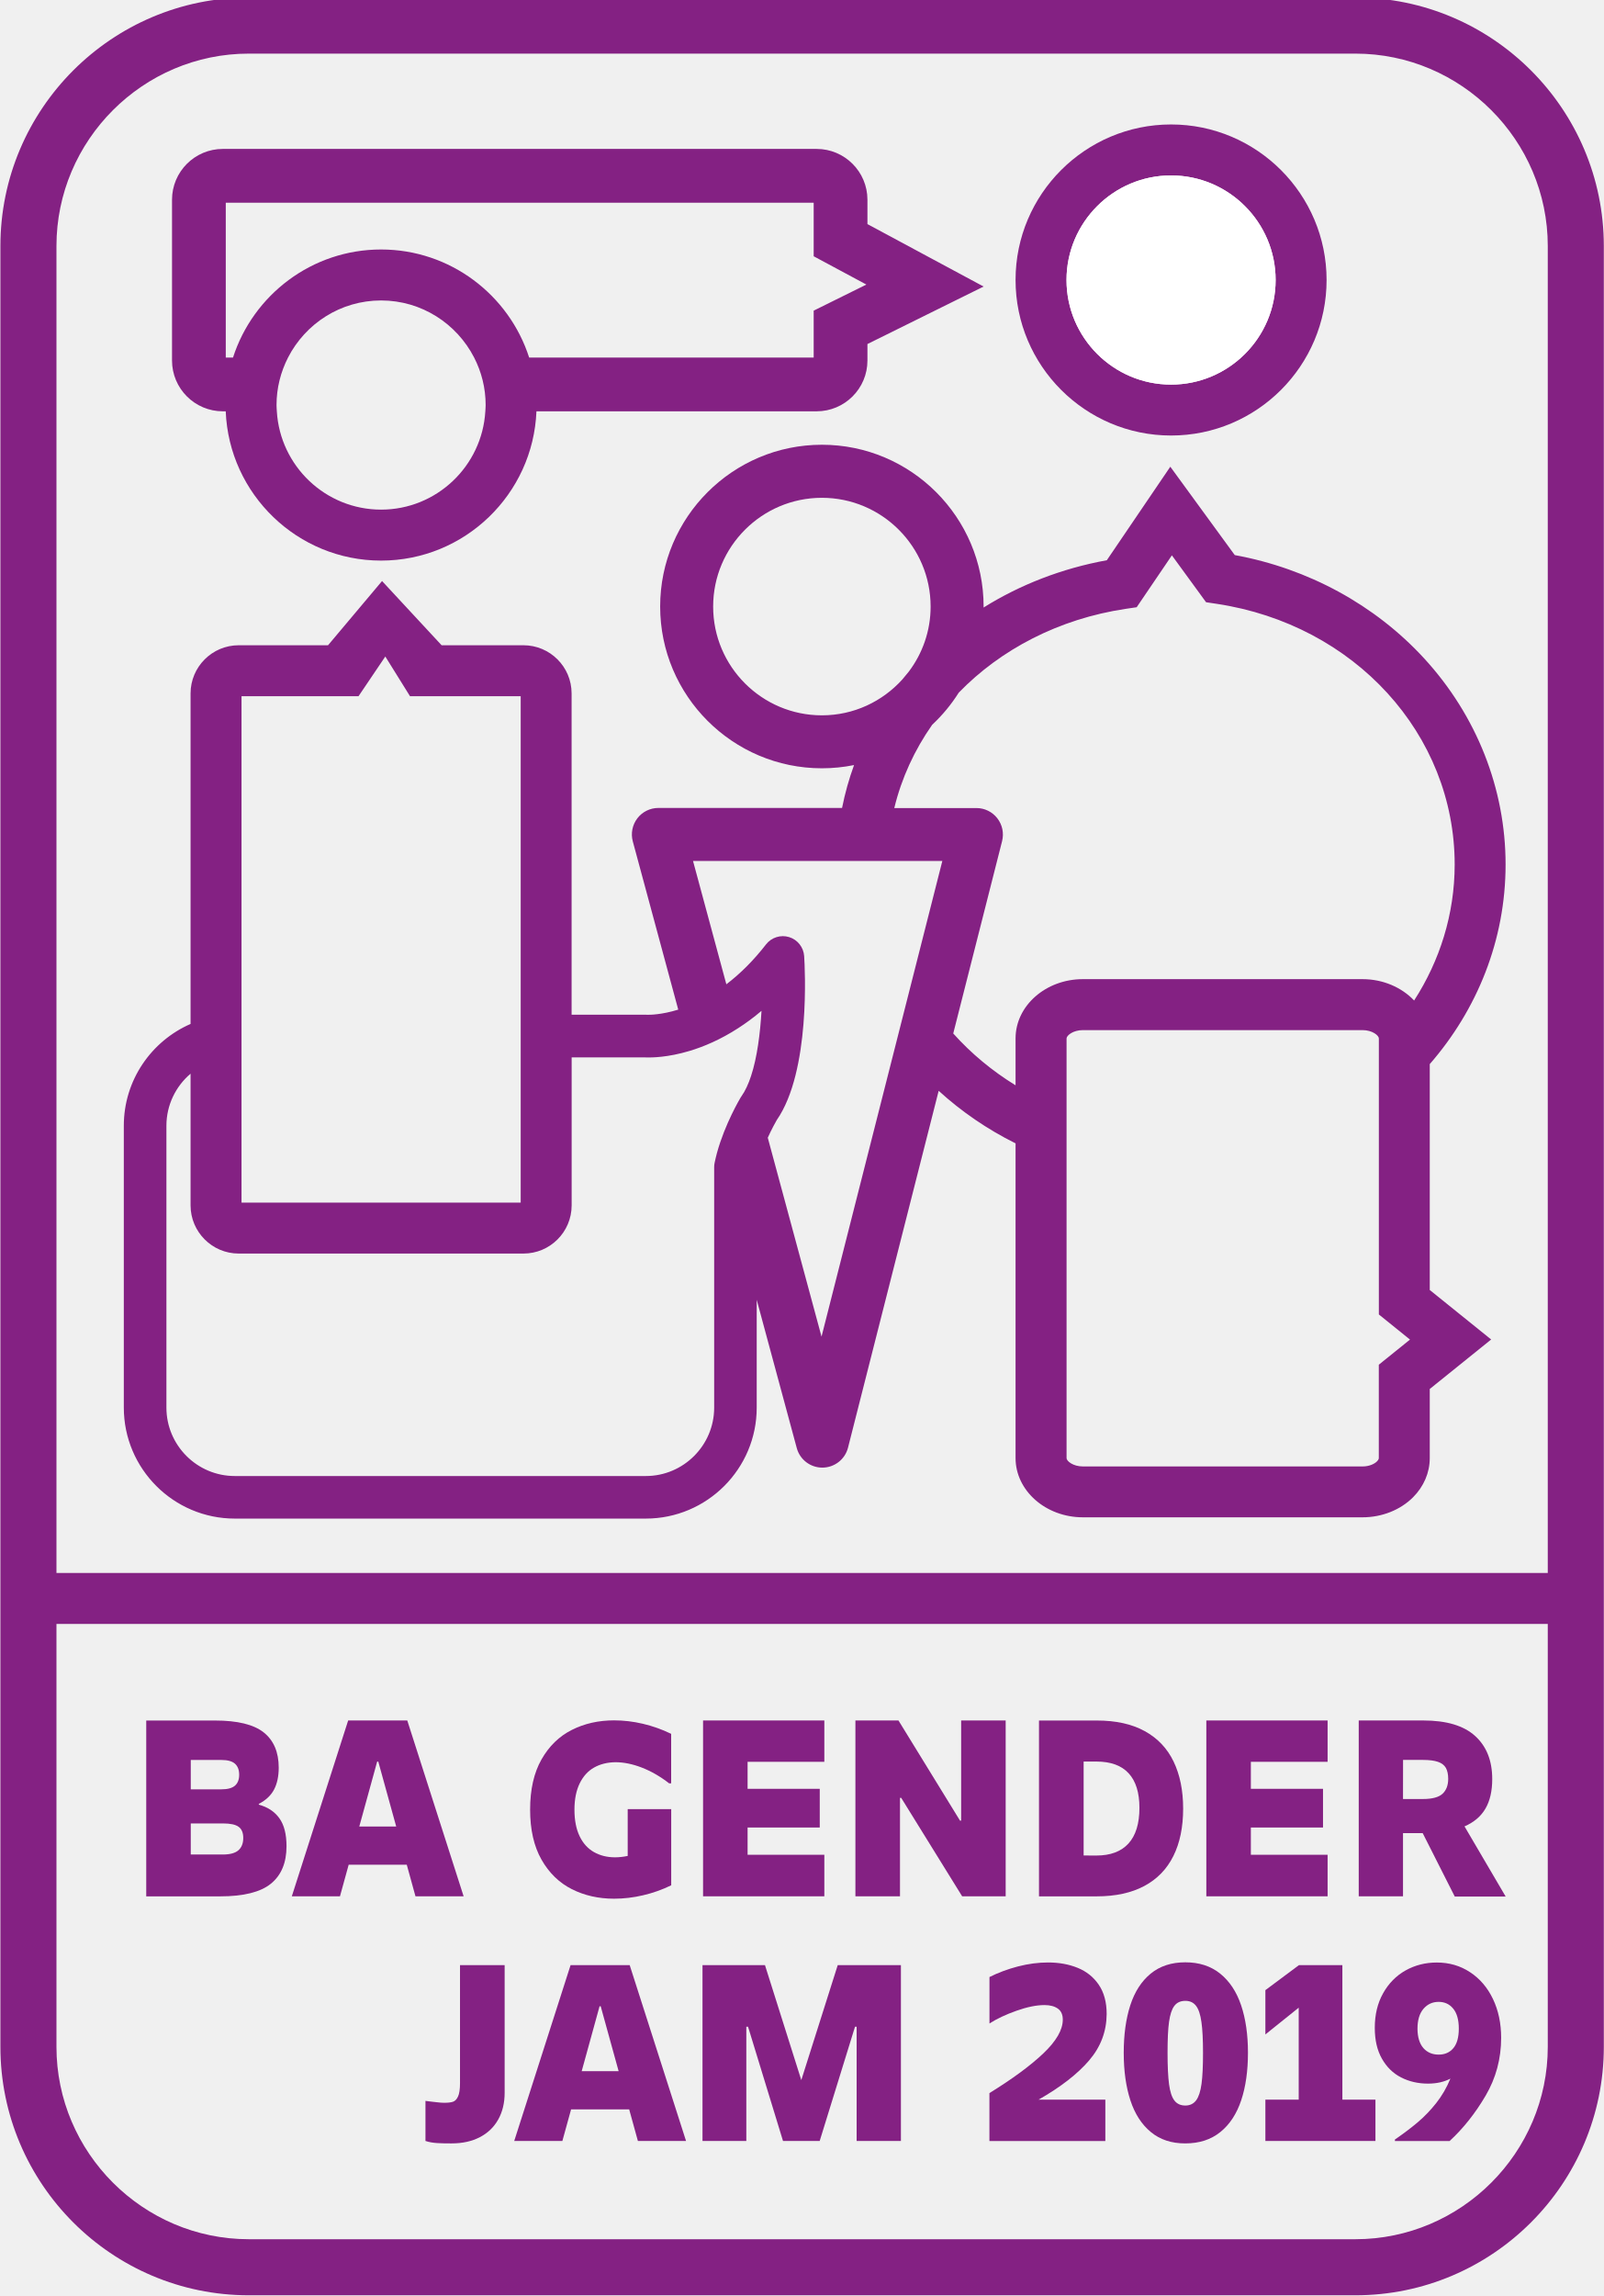
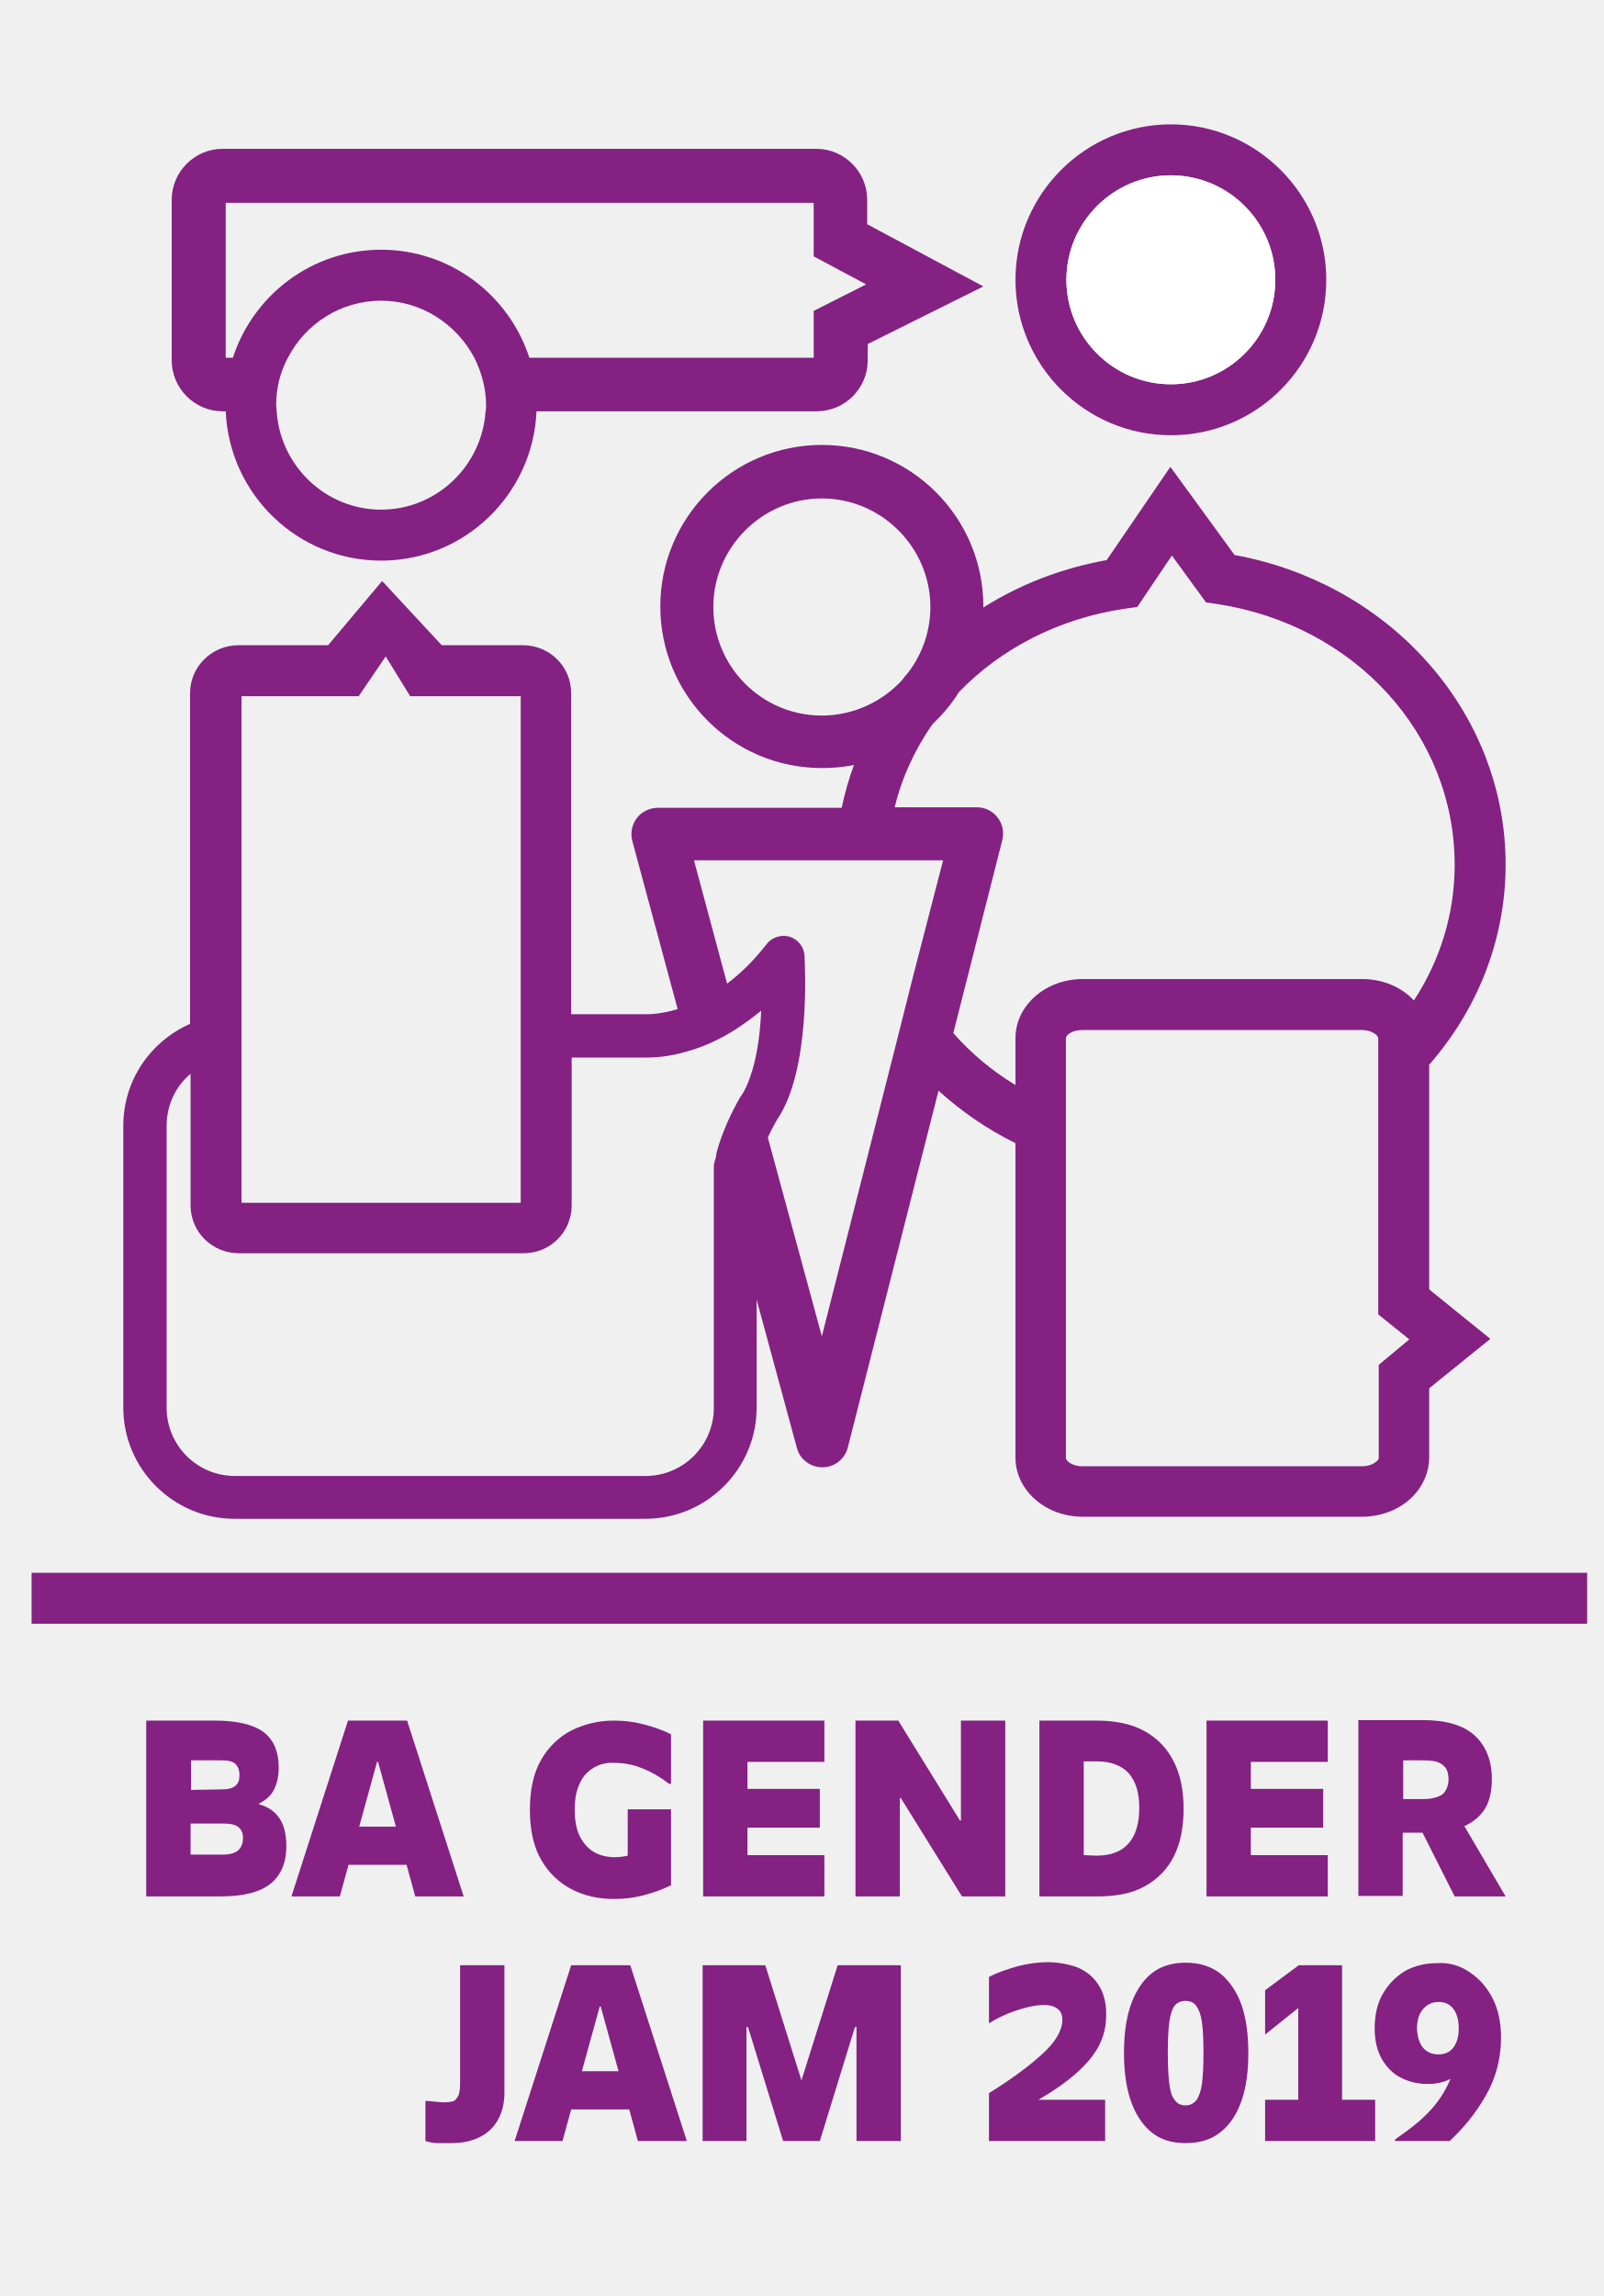
- <svg xmlns="http://www.w3.org/2000/svg" version="1.1" id="Capa_1" x="0px" y="0px" viewBox="0 0 314.78 450.48" style="enable-background:new 0 0 314.78 450.48;" xml:space="preserve">
+ <svg xmlns="http://www.w3.org/2000/svg" version="1.1" id="Capa_1" x="0px" y="0px" viewBox="0 0 314.8 450.5" style="enable-background:new 0 0 314.8 450.5;" xml:space="preserve">
  <style type="text/css">
- 	.st0{fill:#842183;}
- 	.st1{fill:none;stroke:#842183;stroke-width:10;stroke-miterlimit:10;}
+ 	.st0{fill:none;stroke:#842183;stroke-width:10;stroke-miterlimit:10;}
+ 	.st1{fill:#842183;}
	.st2{fill:#FFFFFF;}
	.st3{fill:none;}
</style>
+   <line class="st0" x1="6.2" y1="313.6" x2="311.5" y2="313.6" />
  <g>
-     <path class="st0" d="M266.01,10.52c20.76,0,37.75,16.99,37.75,37.75v353.32c0,20.76-16.99,37.75-37.75,37.75H48.83   c-20.76,0-37.75-16.99-37.75-37.75V48.27c0-20.76,16.99-37.75,37.75-37.75H266.01 M266.01-0.48H48.83   c-26.88,0-48.75,21.87-48.75,48.75v353.32c0,26.88,21.87,48.75,48.75,48.75h217.18c26.88,0,48.75-21.87,48.75-48.75V48.27   C314.75,21.39,292.89-0.48,266.01-0.48L266.01-0.48z" />
-   </g>
-   <line class="st1" x1="6.2" y1="313.62" x2="311.54" y2="313.62" />
-   <g>
-     <path class="st0" d="M28.7,337.57h13.5c4.41,0,7.6,0.78,9.56,2.34c1.96,1.56,2.94,3.87,2.94,6.91c0,1.71-0.31,3.14-0.92,4.3   c-0.61,1.16-1.61,2.09-2.99,2.81v0.15c1.76,0.47,3.1,1.36,4.04,2.67c0.94,1.31,1.4,3.14,1.4,5.48c0,3.24-1.02,5.69-3.06,7.35   s-5.37,2.49-9.97,2.49H28.7V337.57z M43.45,351.07c1.22,0,2.11-0.24,2.66-0.72s0.83-1.19,0.83-2.14c0-0.96-0.28-1.68-0.83-2.17   c-0.55-0.49-1.44-0.73-2.66-0.73h-6.01v5.76L43.45,351.07L43.45,351.07z M43.74,363.86c1.4,0,2.42-0.28,3.05-0.83   c0.63-0.55,0.95-1.36,0.95-2.42c0-1.01-0.3-1.74-0.9-2.18c-0.6-0.45-1.64-0.67-3.1-0.67h-6.3v6.1H43.74z" />
-     <path class="st0" d="M81.54,372.06l-1.71-6.2h-11.4l-1.71,6.2h-9.45l11.06-34.5h11.6l11.06,34.5H81.54z M70.51,358.37h7.25   l-3.52-12.74h-0.22L70.51,358.37z" />
-     <path class="st0" d="M116.6,346.79c-1.21,0.68-2.15,1.72-2.83,3.11c-0.68,1.39-1.03,3.11-1.03,5.16c0,2.07,0.34,3.8,1.01,5.2   c0.67,1.4,1.61,2.44,2.81,3.12s2.58,1.03,4.14,1.03c0.76,0,1.59-0.09,2.49-0.27v-9.18h8.54v14.94c-1.77,0.86-3.62,1.52-5.53,1.96   c-1.91,0.45-3.81,0.67-5.68,0.67c-3.04,0-5.81-0.62-8.29-1.87s-4.47-3.18-5.96-5.8s-2.23-5.89-2.23-9.81   c0-3.94,0.74-7.22,2.23-9.84c1.49-2.62,3.47-4.55,5.96-5.8c2.48-1.25,5.24-1.87,8.29-1.87c1.87,0,3.76,0.22,5.66,0.67   s3.75,1.1,5.54,1.97v9.72h-0.39c-1.77-1.37-3.57-2.4-5.38-3.1c-1.82-0.7-3.54-1.05-5.16-1.05   C119.21,345.77,117.81,346.11,116.6,346.79z" />
-     <path class="st0" d="M137.98,372.06v-34.5h23.8v8.11h-15.06v5.3h14.16v7.59h-14.16v5.35h15.06v8.15L137.98,372.06L137.98,372.06z" />
-     <path class="st0" d="M167.88,372.06v-34.5h8.45l12.08,19.65h0.22v-19.65h8.74v34.5h-8.54l-11.96-19.31h-0.24v19.31H167.88z" />
-     <path class="st0" d="M203.91,337.57h11.35c3.74,0,6.88,0.69,9.4,2.08c2.52,1.38,4.41,3.37,5.66,5.96s1.88,5.67,1.88,9.25   c0,3.63-0.64,6.73-1.92,9.3c-1.28,2.57-3.18,4.53-5.71,5.88c-2.53,1.35-5.65,2.03-9.36,2.03h-11.3V337.57z M215.17,364.06   c2.77,0,4.87-0.79,6.3-2.36c1.43-1.57,2.15-3.9,2.15-7c0-2.98-0.7-5.24-2.11-6.77c-1.41-1.54-3.52-2.31-6.33-2.31h-2.51v18.43   L215.17,364.06L215.17,364.06z" />
-     <path class="st0" d="M236.75,372.06v-34.5h23.8v8.11h-15.06v5.3h14.16v7.59h-14.16v5.35h15.06v8.15L236.75,372.06L236.75,372.06z" />
-     <path class="st0" d="M285.51,372.11l-6.3-12.45h-3.86v12.4h-8.69v-34.5h12.65c4.56,0,7.96,1.01,10.19,3.04   c2.24,2.03,3.36,4.85,3.36,8.46c0,2.33-0.44,4.26-1.33,5.79c-0.89,1.53-2.26,2.69-4.11,3.49l8.08,13.77L285.51,372.11   L285.51,372.11z M275.35,352.97h3.91c1.84,0,3.12-0.35,3.86-1.04c0.73-0.69,1.1-1.66,1.1-2.92c0-0.89-0.16-1.61-0.46-2.15   c-0.31-0.54-0.82-0.93-1.54-1.18s-1.7-0.38-2.95-0.38h-3.91L275.35,352.97L275.35,352.97z" />
-     <path class="st0" d="M85.88,420.48c-0.92-0.05-1.71-0.19-2.38-0.42v-7.86l1.2,0.15c0.16,0.02,0.52,0.06,1.07,0.12   c0.55,0.07,1.02,0.1,1.39,0.1c0.75,0,1.33-0.06,1.73-0.2c0.41-0.13,0.74-0.47,1-1.03c0.26-0.55,0.39-1.43,0.39-2.64v-23.14h8.76   v25.05c0,1.99-0.42,3.73-1.25,5.22c-0.83,1.5-2.03,2.66-3.6,3.48s-3.42,1.23-5.55,1.23C87.72,420.55,86.8,420.53,85.88,420.48z" />
-     <path class="st0" d="M125.19,420.06l-1.71-6.2h-11.4l-1.71,6.2h-9.45l11.06-34.5h11.6l11.06,34.5H125.19z M114.16,406.37h7.25   l-3.52-12.74h-0.22L114.16,406.37z" />
-     <path class="st0" d="M137.87,420.06v-34.5h12.26l7.13,22.56l7.15-22.56h12.4v34.5h-8.69v-22.41h-0.32l-6.93,22.41h-7.2l-6.86-22.41   h-0.34v22.41H137.87z" />
-     <path class="st0" d="M213.74,404.27c-2.29,2.67-5.6,5.23-9.92,7.69h13.11v8.11h-22.75v-9.4c4.49-2.77,8.02-5.36,10.57-7.78   c2.55-2.42,3.83-4.63,3.83-6.63c0-0.98-0.32-1.7-0.96-2.16s-1.52-0.7-2.62-0.7c-1.58,0-3.41,0.37-5.5,1.11s-3.86,1.57-5.31,2.5   v-9.11c1.71-0.86,3.57-1.55,5.59-2.08c2.02-0.52,3.99-0.78,5.91-0.78c2.13,0,4.07,0.35,5.8,1.05c1.73,0.7,3.12,1.81,4.15,3.32   s1.55,3.43,1.55,5.74C217.17,398.56,216.03,401.6,213.74,404.27z" />
-     <path class="st0" d="M225.87,418.32c-1.81-1.49-3.15-3.56-4.02-6.22c-0.87-2.66-1.31-5.77-1.31-9.34s0.43-6.67,1.29-9.33   c0.86-2.65,2.2-4.72,4-6.2c1.81-1.48,4.07-2.22,6.79-2.22c2.73,0,5.02,0.74,6.86,2.23c1.84,1.49,3.21,3.56,4.1,6.21   s1.34,5.75,1.34,9.3c0,3.56-0.44,6.68-1.33,9.34s-2.25,4.74-4.09,6.22c-1.84,1.49-4.13,2.23-6.88,2.23   C229.93,420.55,227.68,419.81,225.87,418.32z M234.76,412.08c0.5-0.68,0.85-1.76,1.05-3.24c0.2-1.47,0.29-3.5,0.29-6.09   c0-2.55-0.1-4.56-0.31-6.02c-0.2-1.46-0.55-2.51-1.05-3.17s-1.2-0.99-2.11-0.99c-0.94,0-1.66,0.33-2.16,0.99s-0.84,1.71-1.04,3.14   c-0.2,1.43-0.29,3.45-0.29,6.05c0,2.64,0.1,4.69,0.29,6.17c0.2,1.47,0.54,2.54,1.05,3.2c0.5,0.66,1.22,0.99,2.15,0.99   C233.54,413.11,234.25,412.76,234.76,412.08z" />
-     <path class="st0" d="M248.34,420.06v-8.11h6.54v-18.04l-6.54,5.25v-8.69l6.59-4.91h8.52v26.39h6.49v8.11H248.34z" />
-     <path class="st0" d="M288.51,386.95c1.92,1.26,3.42,3.01,4.49,5.25c1.07,2.24,1.61,4.78,1.61,7.63c0,4.1-1.02,7.89-3.05,11.35   c-2.04,3.47-4.39,6.43-7.06,8.89h-10.74v-0.29c1.74-1.2,3.25-2.34,4.52-3.42s2.47-2.32,3.59-3.74s2.05-3.01,2.78-4.79   c-1.24,0.65-2.7,0.98-4.39,0.98c-1.95,0-3.72-0.41-5.3-1.22s-2.83-2.04-3.76-3.69c-0.93-1.64-1.39-3.65-1.39-6.03   c0-2.59,0.54-4.85,1.64-6.8c1.09-1.94,2.56-3.43,4.41-4.47c1.85-1.03,3.89-1.55,6.12-1.55   C284.41,385.05,286.59,385.68,288.51,386.95z M279.34,401.83c0.76,0.86,1.76,1.29,3.01,1.29c1.22,0,2.18-0.43,2.89-1.28   c0.71-0.86,1.06-2.13,1.06-3.82c0-1.71-0.36-3.01-1.09-3.91c-0.72-0.89-1.68-1.34-2.87-1.34c-1.21,0-2.2,0.46-2.98,1.37   s-1.17,2.22-1.17,3.93C278.21,399.71,278.59,400.96,279.34,401.83z" />
+     <path class="st1" d="M28.7,337.6h13.5c4.4,0,7.6,0.8,9.6,2.3c2,1.6,2.9,3.9,2.9,6.9c0,1.7-0.3,3.1-0.9,4.3c-0.6,1.2-1.6,2.1-3,2.8   v0.1c1.8,0.5,3.1,1.4,4,2.7c0.9,1.3,1.4,3.1,1.4,5.5c0,3.2-1,5.7-3.1,7.4s-5.4,2.5-10,2.5H28.7V337.6z M43.5,351.1   c1.2,0,2.1-0.2,2.7-0.7s0.8-1.2,0.8-2.1c0-1-0.3-1.7-0.8-2.2c-0.5-0.5-1.4-0.7-2.7-0.7h-6v5.8L43.5,351.1L43.5,351.1z M43.7,363.9   c1.4,0,2.4-0.3,3-0.8c0.6-0.5,1-1.4,1-2.4c0-1-0.3-1.7-0.9-2.2c-0.6-0.5-1.6-0.7-3.1-0.7h-6.3v6.1H43.7z" />
+     <path class="st1" d="M81.5,372.1l-1.7-6.2H68.4l-1.7,6.2h-9.5l11.1-34.5h11.6L91,372.1H81.5z M70.5,358.4h7.2l-3.5-12.7H74   L70.5,358.4z" />
+     <path class="st1" d="M116.6,346.8c-1.2,0.7-2.2,1.7-2.8,3.1c-0.7,1.4-1,3.1-1,5.2c0,2.1,0.3,3.8,1,5.2c0.7,1.4,1.6,2.4,2.8,3.1   s2.6,1,4.1,1c0.8,0,1.6-0.1,2.5-0.3V355h8.5v14.9c-1.8,0.9-3.6,1.5-5.5,2c-1.9,0.5-3.8,0.7-5.7,0.7c-3,0-5.8-0.6-8.3-1.9   s-4.5-3.2-6-5.8s-2.2-5.9-2.2-9.8c0-3.9,0.7-7.2,2.2-9.8c1.5-2.6,3.5-4.5,6-5.8c2.5-1.2,5.2-1.9,8.3-1.9c1.9,0,3.8,0.2,5.7,0.7   s3.8,1.1,5.5,2v9.7h-0.4c-1.8-1.4-3.6-2.4-5.4-3.1c-1.8-0.7-3.5-1-5.2-1C119.2,345.8,117.8,346.1,116.6,346.8z" />
+     <path class="st1" d="M138,372.1v-34.5h23.8v8.1h-15.1v5.3h14.2v7.6h-14.2v5.4h15.1v8.1L138,372.1L138,372.1z" />
+     <path class="st1" d="M167.9,372.1v-34.5h8.4l12.1,19.6h0.2v-19.6h8.7v34.5h-8.5l-12-19.3h-0.2v19.3H167.9z" />
+     <path class="st1" d="M203.9,337.6h11.4c3.7,0,6.9,0.7,9.4,2.1c2.5,1.4,4.4,3.4,5.7,6s1.9,5.7,1.9,9.2c0,3.6-0.6,6.7-1.9,9.3   c-1.3,2.6-3.2,4.5-5.7,5.9c-2.5,1.4-5.6,2-9.4,2h-11.3V337.6z M215.2,364.1c2.8,0,4.9-0.8,6.3-2.4c1.4-1.6,2.1-3.9,2.1-7   c0-3-0.7-5.2-2.1-6.8c-1.4-1.5-3.5-2.3-6.3-2.3h-2.5v18.4L215.2,364.1L215.2,364.1z" />
+     <path class="st1" d="M236.8,372.1v-34.5h23.8v8.1h-15.1v5.3h14.2v7.6h-14.2v5.4h15.1v8.1L236.8,372.1L236.8,372.1z" />
+     <path class="st1" d="M285.5,372.1l-6.3-12.5h-3.9v12.4h-8.7v-34.5h12.6c4.6,0,8,1,10.2,3c2.2,2,3.4,4.9,3.4,8.5   c0,2.3-0.4,4.3-1.3,5.8c-0.9,1.5-2.3,2.7-4.1,3.5l8.1,13.8L285.5,372.1L285.5,372.1z M275.4,353h3.9c1.8,0,3.1-0.4,3.9-1   c0.7-0.7,1.1-1.7,1.1-2.9c0-0.9-0.2-1.6-0.5-2.1c-0.3-0.5-0.8-0.9-1.5-1.2s-1.7-0.4-3-0.4h-3.9L275.4,353L275.4,353z" />
+     <path class="st1" d="M85.9,420.5c-0.9,0-1.7-0.2-2.4-0.4v-7.9l1.2,0.1c0.2,0,0.5,0.1,1.1,0.1c0.6,0.1,1,0.1,1.4,0.1   c0.8,0,1.3-0.1,1.7-0.2c0.4-0.1,0.7-0.5,1-1c0.3-0.5,0.4-1.4,0.4-2.6v-23.1H99v25c0,2-0.4,3.7-1.2,5.2c-0.8,1.5-2,2.7-3.6,3.5   s-3.4,1.2-5.6,1.2C87.7,420.5,86.8,420.5,85.9,420.5z" />
+     <path class="st1" d="M125.2,420.1l-1.7-6.2h-11.4l-1.7,6.2h-9.4l11.1-34.5h11.6l11.1,34.5H125.2z M114.2,406.4h7.2l-3.5-12.7h-0.2   L114.2,406.4z" />
+     <path class="st1" d="M137.9,420.1v-34.5h12.3l7.1,22.6l7.1-22.6h12.4v34.5h-8.7v-22.4h-0.3l-6.9,22.4h-7.2l-6.9-22.4h-0.3v22.4   H137.9z" />
+     <path class="st1" d="M213.7,404.3c-2.3,2.7-5.6,5.2-9.9,7.7h13.1v8.1h-22.8v-9.4c4.5-2.8,8-5.4,10.6-7.8c2.6-2.4,3.8-4.6,3.8-6.6   c0-1-0.3-1.7-1-2.2s-1.5-0.7-2.6-0.7c-1.6,0-3.4,0.4-5.5,1.1s-3.9,1.6-5.3,2.5v-9.1c1.7-0.9,3.6-1.5,5.6-2.1c2-0.5,4-0.8,5.9-0.8   c2.1,0,4.1,0.4,5.8,1c1.7,0.7,3.1,1.8,4.1,3.3s1.6,3.4,1.6,5.7C217.2,398.6,216,401.6,213.7,404.3z" />
+     <path class="st1" d="M225.9,418.3c-1.8-1.5-3.1-3.6-4-6.2c-0.9-2.7-1.3-5.8-1.3-9.3s0.4-6.7,1.3-9.3c0.9-2.6,2.2-4.7,4-6.2   c1.8-1.5,4.1-2.2,6.8-2.2c2.7,0,5,0.7,6.9,2.2c1.8,1.5,3.2,3.6,4.1,6.2s1.3,5.8,1.3,9.3c0,3.6-0.4,6.7-1.3,9.3s-2.2,4.7-4.1,6.2   c-1.8,1.5-4.1,2.2-6.9,2.2C229.9,420.5,227.7,419.8,225.9,418.3z M234.8,412.1c0.5-0.7,0.9-1.8,1.1-3.2c0.2-1.5,0.3-3.5,0.3-6.1   c0-2.5-0.1-4.6-0.3-6c-0.2-1.5-0.6-2.5-1.1-3.2s-1.2-1-2.1-1c-0.9,0-1.7,0.3-2.2,1s-0.8,1.7-1,3.1c-0.2,1.4-0.3,3.5-0.3,6   c0,2.6,0.1,4.7,0.3,6.2c0.2,1.5,0.5,2.5,1.1,3.2c0.5,0.7,1.2,1,2.1,1C233.5,413.1,234.2,412.8,234.8,412.1z" />
+     <path class="st1" d="M248.3,420.1V412h6.5v-18l-6.5,5.2v-8.7l6.6-4.9h8.5V412h6.5v8.1H248.3z" />
+     <path class="st1" d="M288.5,387c1.9,1.3,3.4,3,4.5,5.2c1.1,2.2,1.6,4.8,1.6,7.6c0,4.1-1,7.9-3,11.4c-2,3.5-4.4,6.4-7.1,8.9h-10.7   v-0.3c1.7-1.2,3.2-2.3,4.5-3.4s2.5-2.3,3.6-3.7s2-3,2.8-4.8c-1.2,0.6-2.7,1-4.4,1c-2,0-3.7-0.4-5.3-1.2s-2.8-2-3.8-3.7   c-0.9-1.6-1.4-3.6-1.4-6c0-2.6,0.5-4.9,1.6-6.8c1.1-1.9,2.6-3.4,4.4-4.5c1.9-1,3.9-1.5,6.1-1.5C284.4,385,286.6,385.7,288.5,387z    M279.3,401.8c0.8,0.9,1.8,1.3,3,1.3c1.2,0,2.2-0.4,2.9-1.3c0.7-0.9,1.1-2.1,1.1-3.8c0-1.7-0.4-3-1.1-3.9c-0.7-0.9-1.7-1.3-2.9-1.3   c-1.2,0-2.2,0.5-3,1.4s-1.2,2.2-1.2,3.9C278.2,399.7,278.6,401,279.3,401.8z" />
  </g>
  <g>
-     <path class="st0" d="M229.83,85.45c-16.83,0-30.52-13.69-30.52-30.52S213,24.42,229.83,24.42s30.52,13.69,30.52,30.52   S246.66,85.45,229.83,85.45z M229.83,34.42c-11.31,0-20.52,9.2-20.52,20.52c0,11.31,9.2,20.52,20.52,20.52   c11.31,0,20.52-9.2,20.52-20.52S241.14,34.42,229.83,34.42z" />
-     <path class="st2" d="M229.83,34.42c-11.31,0-20.52,9.2-20.52,20.52c0,11.31,9.2,20.52,20.52,20.52c11.31,0,20.52-9.2,20.52-20.52   S241.14,34.42,229.83,34.42z" />
+     <path class="st1" d="M229.8,85.4c-16.8,0-30.5-13.7-30.5-30.5s13.7-30.5,30.5-30.5s30.5,13.7,30.5,30.5S246.7,85.4,229.8,85.4z    M229.8,34.4c-11.3,0-20.5,9.2-20.5,20.5c0,11.3,9.2,20.5,20.5,20.5c11.3,0,20.5-9.2,20.5-20.5S241.1,34.4,229.8,34.4z" />
+     <path class="st2" d="M229.8,34.4c-11.3,0-20.5,9.2-20.5,20.5c0,11.3,9.2,20.5,20.5,20.5c11.3,0,20.5-9.2,20.5-20.5   S241.1,34.4,229.8,34.4z" />
  </g>
-   <path class="st0" d="M170.24,43.97v-4.78c0-5.5-4.47-9.97-9.97-9.97H43.73c-5.5,0-9.97,4.47-9.97,9.97v31.54  c0,5.5,4.47,9.97,9.97,9.97h0.57c0.65,16.26,14.07,29.29,30.49,29.29c16.42,0,29.84-13.03,30.49-29.29h54.99  c5.5,0,9.98-4.47,9.97-9.97V67.5l22.8-11.28L170.24,43.97z M74.79,99.99c-10.9,0-19.82-8.55-20.46-19.29  c-0.02-0.41-0.06-0.81-0.06-1.23c0-3.36,0.83-6.52,2.26-9.32c3.4-6.64,10.3-11.2,18.26-11.2c7.95,0,14.85,4.56,18.26,11.2  c1.44,2.8,2.26,5.96,2.26,9.32c0,0.42-0.04,0.82-0.06,1.23C94.61,91.45,85.69,99.99,74.79,99.99z M159.69,60.95v9.2h-55.84  c-3.95-12.28-15.48-21.2-29.06-21.2c-13.58,0-25.11,8.92-29.06,21.2h-1.42V39.77h115.38v10.51l10.34,5.55L159.69,60.95z" />
-   <path class="st3" d="M164.2,168.93h-28.19l6.54,24.2c2.76-2.1,5.37-4.71,7.79-7.83c1.07-1.37,2.87-1.94,4.53-1.43  c1.66,0.51,2.83,1.99,2.95,3.72c0.15,2.29,1.28,22.58-5.37,32.17c-0.22,0.37-0.96,1.68-1.77,3.47l10.55,39.03l14.61-57.51  c-7.34-9.98-11.66-22.09-11.66-35.13C164.18,169.39,164.19,169.16,164.2,168.93z" />
-   <path class="st3" d="M212.53,192.11h54.85c4.07,0,7.72,1.63,10.15,4.19c5.05-7.8,7.95-16.93,7.95-26.68  c0-25.58-19.65-47.1-46.72-51.17l-2.07-0.31l-6.71-9.2l-6.91,10.18l-2.17,0.32c-22.96,3.45-40.57,19.14-45.4,39.08h16.12  c1.6,0,3.12,0.74,4.1,2.01c0.99,1.27,1.33,2.92,0.94,4.47l-9.59,37.75c3.51,3.92,7.64,7.35,12.23,10.17v-9.2  C199.31,197.33,205.24,192.11,212.53,192.11z" />
-   <polygon class="st3" points="102.19,136.6 80.47,136.6 75.62,128.81 70.36,136.6 47.4,136.6 47.4,199.1 102.19,199.1 " />
-   <path class="st3" d="M144.88,201.74l2.54,9.39c1.21-3.68,1.8-8.43,2.05-12.78C147.91,199.66,146.37,200.77,144.88,201.74z" />
-   <rect x="47.4" y="207.46" class="st3" width="54.79" height="28.49" />
-   <path class="st3" d="M126.76,207.47c-0.04,0-0.08,0-0.12-0.01h-14.45v29.04c0,5.21-4.24,9.45-9.45,9.45H46.85  c-5.21,0-9.45-4.24-9.45-9.45v-25.84c-2.9,2.46-4.74,6.13-4.74,10.22v55.3c0,7.4,6.02,13.42,13.42,13.42h80.66  c7.4,0,13.42-6.02,13.42-13.42v-47.2c0-0.29,0.03-0.57,0.09-0.85c0.13-0.65,0.3-1.29,0.47-1.92l-5.41-20.01  C131.07,207.47,127.91,207.51,126.76,207.47z" />
-   <polygon class="st0" points="136.01,168.93 136.01,168.93 136.01,168.93 " />
-   <path class="st0" d="M280.6,208.78c9.29-10.67,14.88-24.31,14.88-39.16c0-14.85-5.67-29.21-15.97-40.43  c-9.65-10.51-22.79-17.66-37.18-20.28l-12.65-17.34l-12.46,18.35c-8.9,1.62-17.06,4.83-24.19,9.28c0-0.07,0.01-0.13,0.01-0.2  c0-17.5-14.24-31.74-31.74-31.74s-31.74,14.24-31.74,31.74s14.24,31.74,31.74,31.74c2.16,0,4.27-0.22,6.31-0.63  c-0.99,2.73-1.78,5.53-2.35,8.41h-36.05c-1.62,0-3.15,0.76-4.13,2.04c-0.98,1.29-1.31,2.96-0.89,4.52l8.92,33.01  c-3.3,1.02-5.61,1.02-6.03,1.01c-0.11-0.01-0.23-0.01-0.35-0.01h-14.55v-63.04c0-5.22-4.24-9.45-9.46-9.45H86.67l-11.69-12.6  l-10.6,12.6H46.85c-5.21,0-9.45,4.24-9.45,9.45v64.85c-7.7,3.36-13.1,11.04-13.1,19.97v55.3c0,12.01,9.77,21.78,21.78,21.78h80.66  c12.01,0,21.78-9.77,21.77-21.78v-21.14l7.86,29.08c0.61,2.27,2.67,3.84,5.02,3.84c0.01,0,0.03,0,0.04,0c2.36-0.02,4.42-1.63,5-3.92  l17.79-70.01c4.47,4.07,9.55,7.56,15.09,10.31v61.74c0,6.41,5.93,11.63,13.22,11.63h54.84c0.01,0,0.02,0,0.03,0  c3.8,0,7.41-1.43,9.91-3.92c2.12-2.12,3.29-4.85,3.29-7.7v-13.56l12.05-9.71l-12.05-9.71V208.78z M161.3,140.35  c-11.77,0-21.34-9.57-21.34-21.34s9.57-21.34,21.34-21.34c11.77,0,21.34,9.57,21.34,21.34c0,4.79-1.6,9.2-4.28,12.76  c-0.44,0.51-0.86,1.03-1.28,1.55C173.18,137.63,167.56,140.35,161.3,140.35z M47.4,207.46v-8.36v-62.5h22.96l5.26-7.79l4.85,7.79  h21.72v62.5v8.36v28.49H47.4V207.46z M140.25,228.13c-0.06,0.28-0.09,0.56-0.09,0.85v47.2c0,7.4-6.02,13.42-13.42,13.42H46.08  c-7.4,0-13.42-6.02-13.42-13.42v-55.3c0-4.09,1.84-7.75,4.74-10.22v25.84c0,5.21,4.24,9.45,9.45,9.45h55.89  c5.21,0,9.45-4.24,9.45-9.45v-29.04h14.45c0.04,0.01,0.08,0.01,0.12,0.01c1.15,0.04,4.31,0,8.55-1.27c2.81-0.84,6.08-2.22,9.56-4.47  c1.5-0.97,3.03-2.08,4.58-3.4c-0.25,4.35-0.84,9.11-2.05,12.78c-0.51,1.54-1.12,2.9-1.87,3.96c-0.07,0.09-0.12,0.18-0.18,0.27  c-0.13,0.23-3.08,5.17-4.64,10.86C140.55,226.84,140.38,227.48,140.25,228.13z M179.27,191.24l-3.43,13.5l-14.61,57.51l-10.55-39.03  c0.81-1.78,1.55-3.09,1.77-3.47c6.65-9.59,5.52-29.88,5.37-32.17c-0.12-1.73-1.29-3.21-2.95-3.72c-1.66-0.51-3.46,0.06-4.53,1.43  c-2.42,3.12-5.03,5.73-7.79,7.83l-6.54-24.2h28.19h10h10.74L179.27,191.24z M270.6,267.76v18.34c0,0.24-0.25,0.52-0.35,0.62  c-0.48,0.48-1.48,1-2.85,1c0,0-0.01,0-0.01,0h-54.85c-1.97,0-3.22-1.07-3.22-1.63v-57.74v-10.56v-14.05c0-0.56,1.25-1.63,3.22-1.63  h54.85c1.97,0,3.22,1.07,3.22,1.63v1.12v13.18v39.86l6.11,4.93L270.6,267.76z M277.53,196.3c-2.43-2.56-6.07-4.19-10.15-4.19h-54.85  c-7.29,0-13.22,5.22-13.22,11.63v9.2c-4.59-2.82-8.72-6.25-12.23-10.17l9.59-37.75c0.39-1.55,0.05-3.2-0.94-4.47  c-0.98-1.27-2.5-2.01-4.1-2.01h-16.12c1.42-5.88,3.97-11.39,7.43-16.33c2-1.87,3.75-3.98,5.22-6.31  c8.24-8.49,19.62-14.47,32.75-16.44l2.17-0.32l6.91-10.18l6.71,9.2l2.07,0.31c27.07,4.07,46.72,25.58,46.72,51.17  C285.48,179.37,282.57,188.5,277.53,196.3z" />
+   <path class="st1" d="M170.2,44v-4.8c0-5.5-4.5-10-10-10H43.7c-5.5,0-10,4.5-10,10v31.5c0,5.5,4.5,10,10,10h0.6  C45,97,58.4,110,74.8,110s29.8-13,30.5-29.3h55c5.5,0,10-4.5,10-10v-3.2L193,56.2L170.2,44z M74.8,100c-10.9,0-19.8-8.6-20.5-19.3  c0-0.4-0.1-0.8-0.1-1.2c0-3.4,0.8-6.5,2.3-9.3c3.4-6.6,10.3-11.2,18.3-11.2c7.9,0,14.8,4.6,18.3,11.2c1.4,2.8,2.3,6,2.3,9.3  c0,0.4,0,0.8-0.1,1.2C94.6,91.4,85.7,100,74.8,100z M159.7,61v9.2h-55.8C99.9,57.9,88.4,49,74.8,49s-25.1,8.9-29.1,21.2h-1.4V39.8  h115.4v10.5l10.3,5.5L159.7,61z" />
+   <path class="st3" d="M164.2,168.9H136l6.5,24.2c2.8-2.1,5.4-4.7,7.8-7.8c1.1-1.4,2.9-1.9,4.5-1.4c1.7,0.5,2.8,2,2.9,3.7  c0.1,2.3,1.3,22.6-5.4,32.2c-0.2,0.4-1,1.7-1.8,3.5l10.6,39l14.6-57.5c-7.3-10-11.7-22.1-11.7-35.1  C164.2,169.4,164.2,169.2,164.2,168.9z" />
+   <path class="st3" d="M212.5,192.1h54.9c4.1,0,7.7,1.6,10.1,4.2c5-7.8,8-16.9,8-26.7c0-25.6-19.6-47.1-46.7-51.2l-2.1-0.3l-6.7-9.2  l-6.9,10.2l-2.2,0.3c-23,3.4-40.6,19.1-45.4,39.1h16.1c1.6,0,3.1,0.7,4.1,2c1,1.3,1.3,2.9,0.9,4.5l-9.6,37.8  c3.5,3.9,7.6,7.4,12.2,10.2v-9.2C199.3,197.3,205.2,192.1,212.5,192.1z" />
+   <polygon class="st3" points="102.2,136.6 80.5,136.6 75.6,128.8 70.4,136.6 47.4,136.6 47.4,199.1 102.2,199.1 " />
+   <path class="st3" d="M144.9,201.7l2.5,9.4c1.2-3.7,1.8-8.4,2.1-12.8C147.9,199.7,146.4,200.8,144.9,201.7z" />
+   <rect x="47.4" y="207.5" class="st3" width="54.8" height="28.5" />
+   <path class="st3" d="M126.8,207.5c0,0-0.1,0-0.1,0h-14.4v29c0,5.2-4.2,9.4-9.4,9.4H46.8c-5.2,0-9.5-4.2-9.5-9.4v-25.8  c-2.9,2.5-4.7,6.1-4.7,10.2v55.3c0,7.4,6,13.4,13.4,13.4h80.7c7.4,0,13.4-6,13.4-13.4V229c0-0.3,0-0.6,0.1-0.9  c0.1-0.6,0.3-1.3,0.5-1.9l-5.4-20C131.1,207.5,127.9,207.5,126.8,207.5z" />
+   <path class="st1" d="M136,168.9L136,168.9L136,168.9z" />
+   <path class="st1" d="M280.6,208.8c9.3-10.7,14.9-24.3,14.9-39.2s-5.7-29.2-16-40.4c-9.6-10.5-22.8-17.7-37.2-20.3l-12.6-17.3  l-12.5,18.3c-8.9,1.6-17.1,4.8-24.2,9.3c0-0.1,0-0.1,0-0.2c0-17.5-14.2-31.7-31.7-31.7s-31.7,14.2-31.7,31.7s14.2,31.7,31.7,31.7  c2.2,0,4.3-0.2,6.3-0.6c-1,2.7-1.8,5.5-2.4,8.4h-36.1c-1.6,0-3.2,0.8-4.1,2c-1,1.3-1.3,3-0.9,4.5l8.9,33c-3.3,1-5.6,1-6,1  c-0.1,0-0.2,0-0.3,0h-14.6v-63c0-5.2-4.2-9.4-9.5-9.4H86.7L75,114l-10.6,12.6H46.8c-5.2,0-9.5,4.2-9.5,9.4v64.9  c-7.7,3.4-13.1,11-13.1,20v55.3c0,12,9.8,21.8,21.8,21.8h80.7c12,0,21.8-9.8,21.8-21.8V255l7.9,29.1c0.6,2.3,2.7,3.8,5,3.8  c0,0,0,0,0,0c2.4,0,4.4-1.6,5-3.9l17.8-70c4.5,4.1,9.6,7.6,15.1,10.3v61.7c0,6.4,5.9,11.6,13.2,11.6h54.8c0,0,0,0,0,0  c3.8,0,7.4-1.4,9.9-3.9c2.1-2.1,3.3-4.9,3.3-7.7v-13.6l12-9.7l-12-9.7V208.8z M161.3,140.4c-11.8,0-21.3-9.6-21.3-21.3  s9.6-21.3,21.3-21.3s21.3,9.6,21.3,21.3c0,4.8-1.6,9.2-4.3,12.8c-0.4,0.5-0.9,1-1.3,1.6C173.2,137.6,167.6,140.4,161.3,140.4z   M47.4,207.5v-8.4v-62.5h23l5.3-7.8l4.8,7.8h21.7v62.5v8.4V236H47.4V207.5z M140.2,228.1c-0.1,0.3-0.1,0.6-0.1,0.9v47.2  c0,7.4-6,13.4-13.4,13.4H46.1c-7.4,0-13.4-6-13.4-13.4v-55.3c0-4.1,1.8-7.8,4.7-10.2v25.8c0,5.2,4.2,9.4,9.5,9.4h55.9  c5.2,0,9.4-4.2,9.4-9.4v-29h14.4c0,0,0.1,0,0.1,0c1.2,0,4.3,0,8.5-1.3c2.8-0.8,6.1-2.2,9.6-4.5c1.5-1,3-2.1,4.6-3.4  c-0.2,4.4-0.8,9.1-2.1,12.8c-0.5,1.5-1.1,2.9-1.9,4c-0.1,0.1-0.1,0.2-0.2,0.3c-0.1,0.2-3.1,5.2-4.6,10.9  C140.6,226.8,140.4,227.5,140.2,228.1z M179.3,191.2l-3.4,13.5l-14.6,57.5l-10.6-39c0.8-1.8,1.6-3.1,1.8-3.5  c6.6-9.6,5.5-29.9,5.4-32.2c-0.1-1.7-1.3-3.2-2.9-3.7s-3.5,0.1-4.5,1.4c-2.4,3.1-5,5.7-7.8,7.8l-6.5-24.2h28.2h10h10.7L179.3,191.2z   M270.6,267.8v18.3c0,0.2-0.2,0.5-0.4,0.6c-0.5,0.5-1.5,1-2.9,1h0h-54.9c-2,0-3.2-1.1-3.2-1.6v-57.7v-10.6v-14.1  c0-0.6,1.2-1.6,3.2-1.6h54.9c2,0,3.2,1.1,3.2,1.6v1.1V218v39.9l6.1,4.9L270.6,267.8z M277.5,196.3c-2.4-2.6-6.1-4.2-10.1-4.2h-54.9  c-7.3,0-13.2,5.2-13.2,11.6v9.2c-4.6-2.8-8.7-6.2-12.2-10.2l9.6-37.8c0.4-1.6,0.1-3.2-0.9-4.5c-1-1.3-2.5-2-4.1-2h-16.1  c1.4-5.9,4-11.4,7.4-16.3c2-1.9,3.8-4,5.2-6.3c8.2-8.5,19.6-14.5,32.8-16.4l2.2-0.3L230,109l6.7,9.2l2.1,0.3  c27.1,4.1,46.7,25.6,46.7,51.2C285.5,179.4,282.6,188.5,277.5,196.3z" />
</svg>
